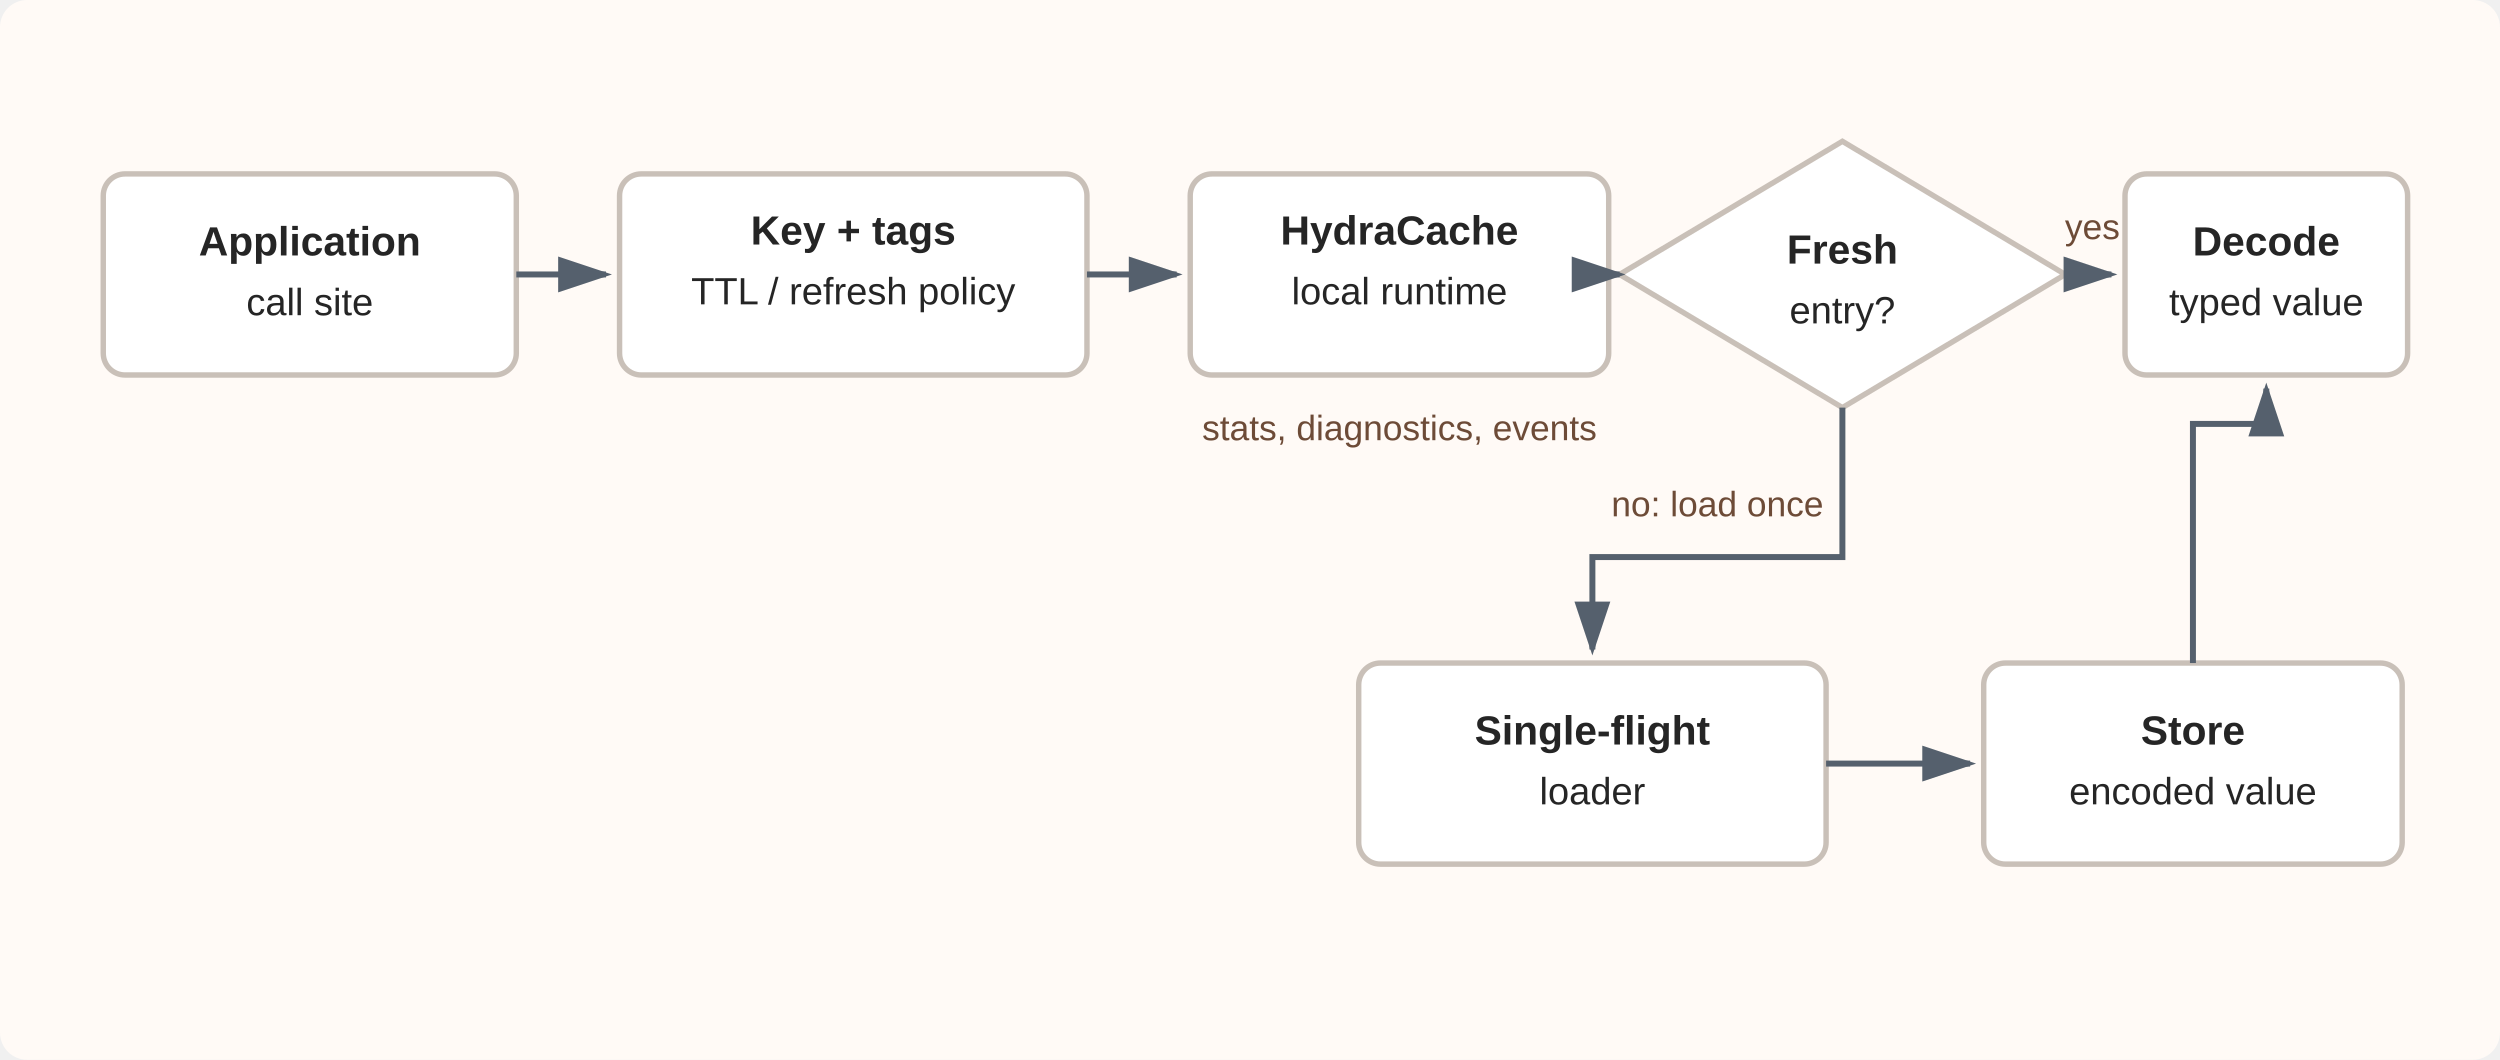
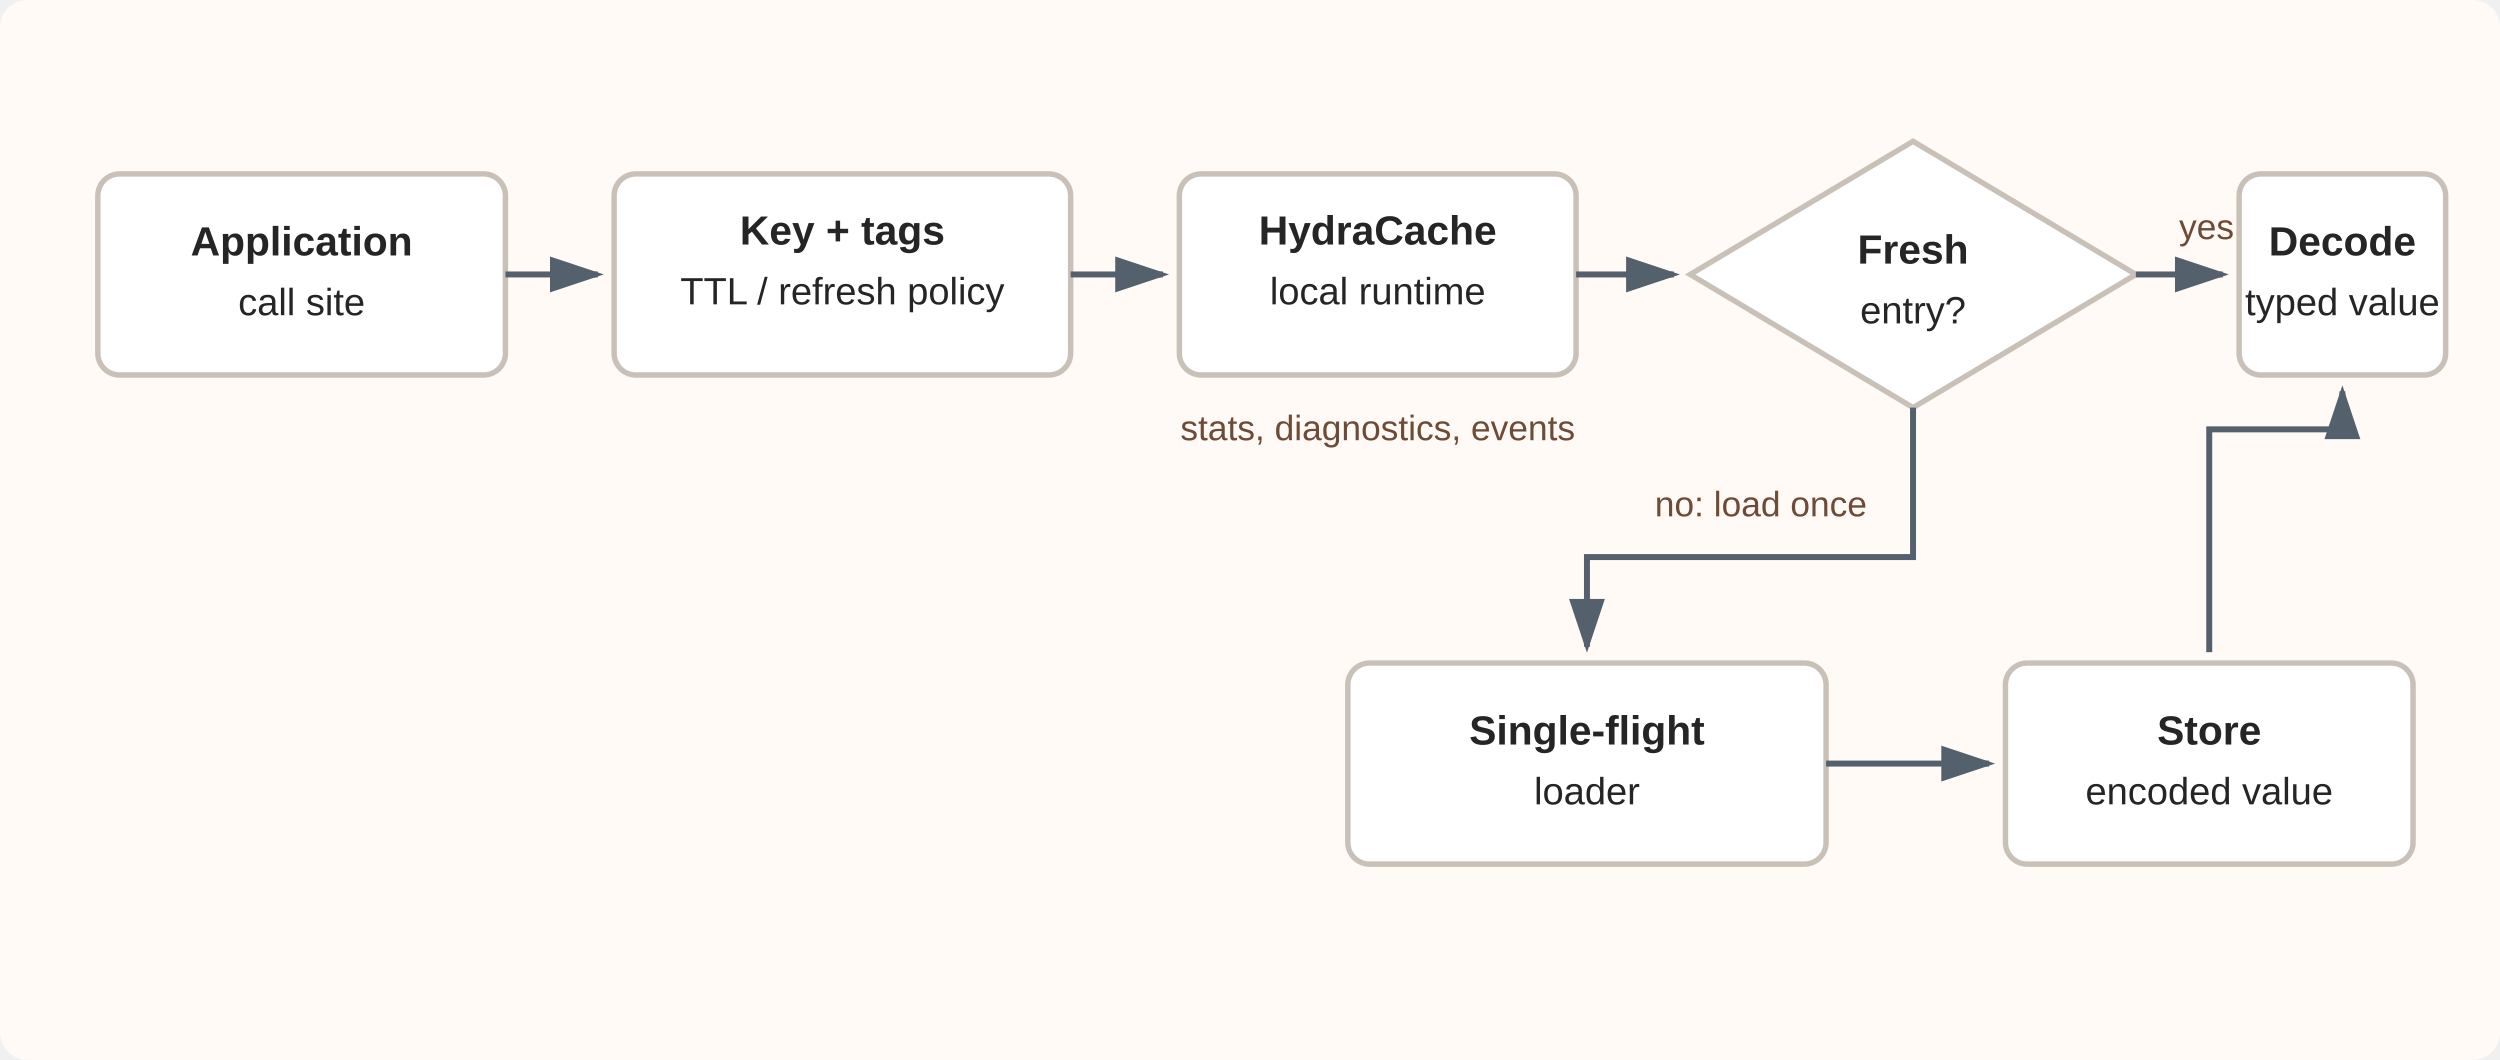
<svg xmlns="http://www.w3.org/2000/svg" width="920" height="390" viewBox="0 0 920 390" role="img" aria-labelledby="title desc">
  <defs>
    <marker id="arrow" markerWidth="10" markerHeight="10" refX="8" refY="3" orient="auto" markerUnits="strokeWidth">
      <path d="M0,0 L0,6 L9,3 z" fill="#55606d" />
    </marker>
  </defs>
  <rect width="920" height="390" rx="10" fill="#fffaf6" />
  <g fill="#ffffff" stroke="#c9c0b8" stroke-width="2">
-     <rect x="38" y="64" width="152" height="74" rx="8" />
-     <rect x="228" y="64" width="172" height="74" rx="8" />
-     <rect x="438" y="64" width="154" height="74" rx="8" />
-     <path d="M678 52 L760 101 L678 150 L596 101 z" />
-     <rect x="782" y="64" width="104" height="74" rx="8" />
-     <rect x="500" y="244" width="172" height="74" rx="8" />
-     <rect x="730" y="244" width="154" height="74" rx="8" />
+     <rect x="36" y="64" width="150" height="74" rx="8" />
+     <rect x="226" y="64" width="168" height="74" rx="8" />
+     <rect x="434" y="64" width="146" height="74" rx="8" />
+     <path d="M704 52 L786 101 L704 150 L622 101 z" />
+     <rect x="824" y="64" width="76" height="74" rx="8" />
+     <rect x="496" y="244" width="176" height="74" rx="8" />
+     <rect x="738" y="244" width="150" height="74" rx="8" />
  </g>
  <g font-family="Arial, sans-serif" fill="#252525" text-anchor="middle">
-     <text x="114" y="94" font-size="15" font-weight="700">Application</text>
-     <text x="114" y="116" font-size="14">call site</text>
-     <text x="314" y="90" font-size="15" font-weight="700">Key + tags</text>
-     <text x="314" y="112" font-size="14">TTL / refresh policy</text>
-     <text x="515" y="90" font-size="15" font-weight="700">HydraCache</text>
-     <text x="515" y="112" font-size="14">local runtime</text>
-     <text x="678" y="97" font-size="15" font-weight="700">Fresh</text>
-     <text x="678" y="119" font-size="14">entry?</text>
-     <text x="834" y="94" font-size="15" font-weight="700">Decode</text>
-     <text x="834" y="116" font-size="14">typed value</text>
-     <text x="586" y="274" font-size="15" font-weight="700">Single-flight</text>
-     <text x="586" y="296" font-size="14">loader</text>
-     <text x="807" y="274" font-size="15" font-weight="700">Store</text>
-     <text x="807" y="296" font-size="14">encoded value</text>
+     <text x="111" y="94" font-size="15" font-weight="700">Application</text>
+     <text x="111" y="116" font-size="14">call site</text>
+     <text x="310" y="90" font-size="15" font-weight="700">Key + tags</text>
+     <text x="310" y="112" font-size="14">TTL / refresh policy</text>
+     <text x="507" y="90" font-size="15" font-weight="700">HydraCache</text>
+     <text x="507" y="112" font-size="14">local runtime</text>
+     <text x="704" y="97" font-size="15" font-weight="700">Fresh</text>
+     <text x="704" y="119" font-size="14">entry?</text>
+     <text x="862" y="94" font-size="15" font-weight="700">Decode</text>
+     <text x="862" y="116" font-size="14">typed value</text>
+     <text x="584" y="274" font-size="15" font-weight="700">Single-flight</text>
+     <text x="584" y="296" font-size="14">loader</text>
+     <text x="813" y="274" font-size="15" font-weight="700">Store</text>
+     <text x="813" y="296" font-size="14">encoded value</text>
  </g>
  <g stroke="#55606d" stroke-width="2.2" fill="none" marker-end="url(#arrow)">
-     <path d="M190 101 H223" />
-     <path d="M400 101 H433" />
-     <path d="M592 101 H596" />
-     <path d="M760 101 H777" />
-     <path d="M678 150 V205 H586 V239" />
-     <path d="M672 281 H725" />
-     <path d="M807 244 V156 H834 V143" />
+     <path d="M186 101 H220" />
+     <path d="M394 101 H428" />
+     <path d="M580 101 H616" />
+     <path d="M786 101 H818" />
+     <path d="M704 150 V205 H584 V238" />
+     <path d="M672 281 H732" />
+     <path d="M813 240 V158 H862 V144" />
  </g>
  <g font-family="Arial, sans-serif" fill="#6d4b37" font-size="13" text-anchor="middle">
-     <text x="770" y="88">yes</text>
-     <text x="632" y="190">no: load once</text>
-     <text x="515" y="162">stats, diagnostics, events</text>
+     <text x="812" y="88">yes</text>
+     <text x="648" y="190">no: load once</text>
+     <text x="507" y="162">stats, diagnostics, events</text>
  </g>
</svg>
